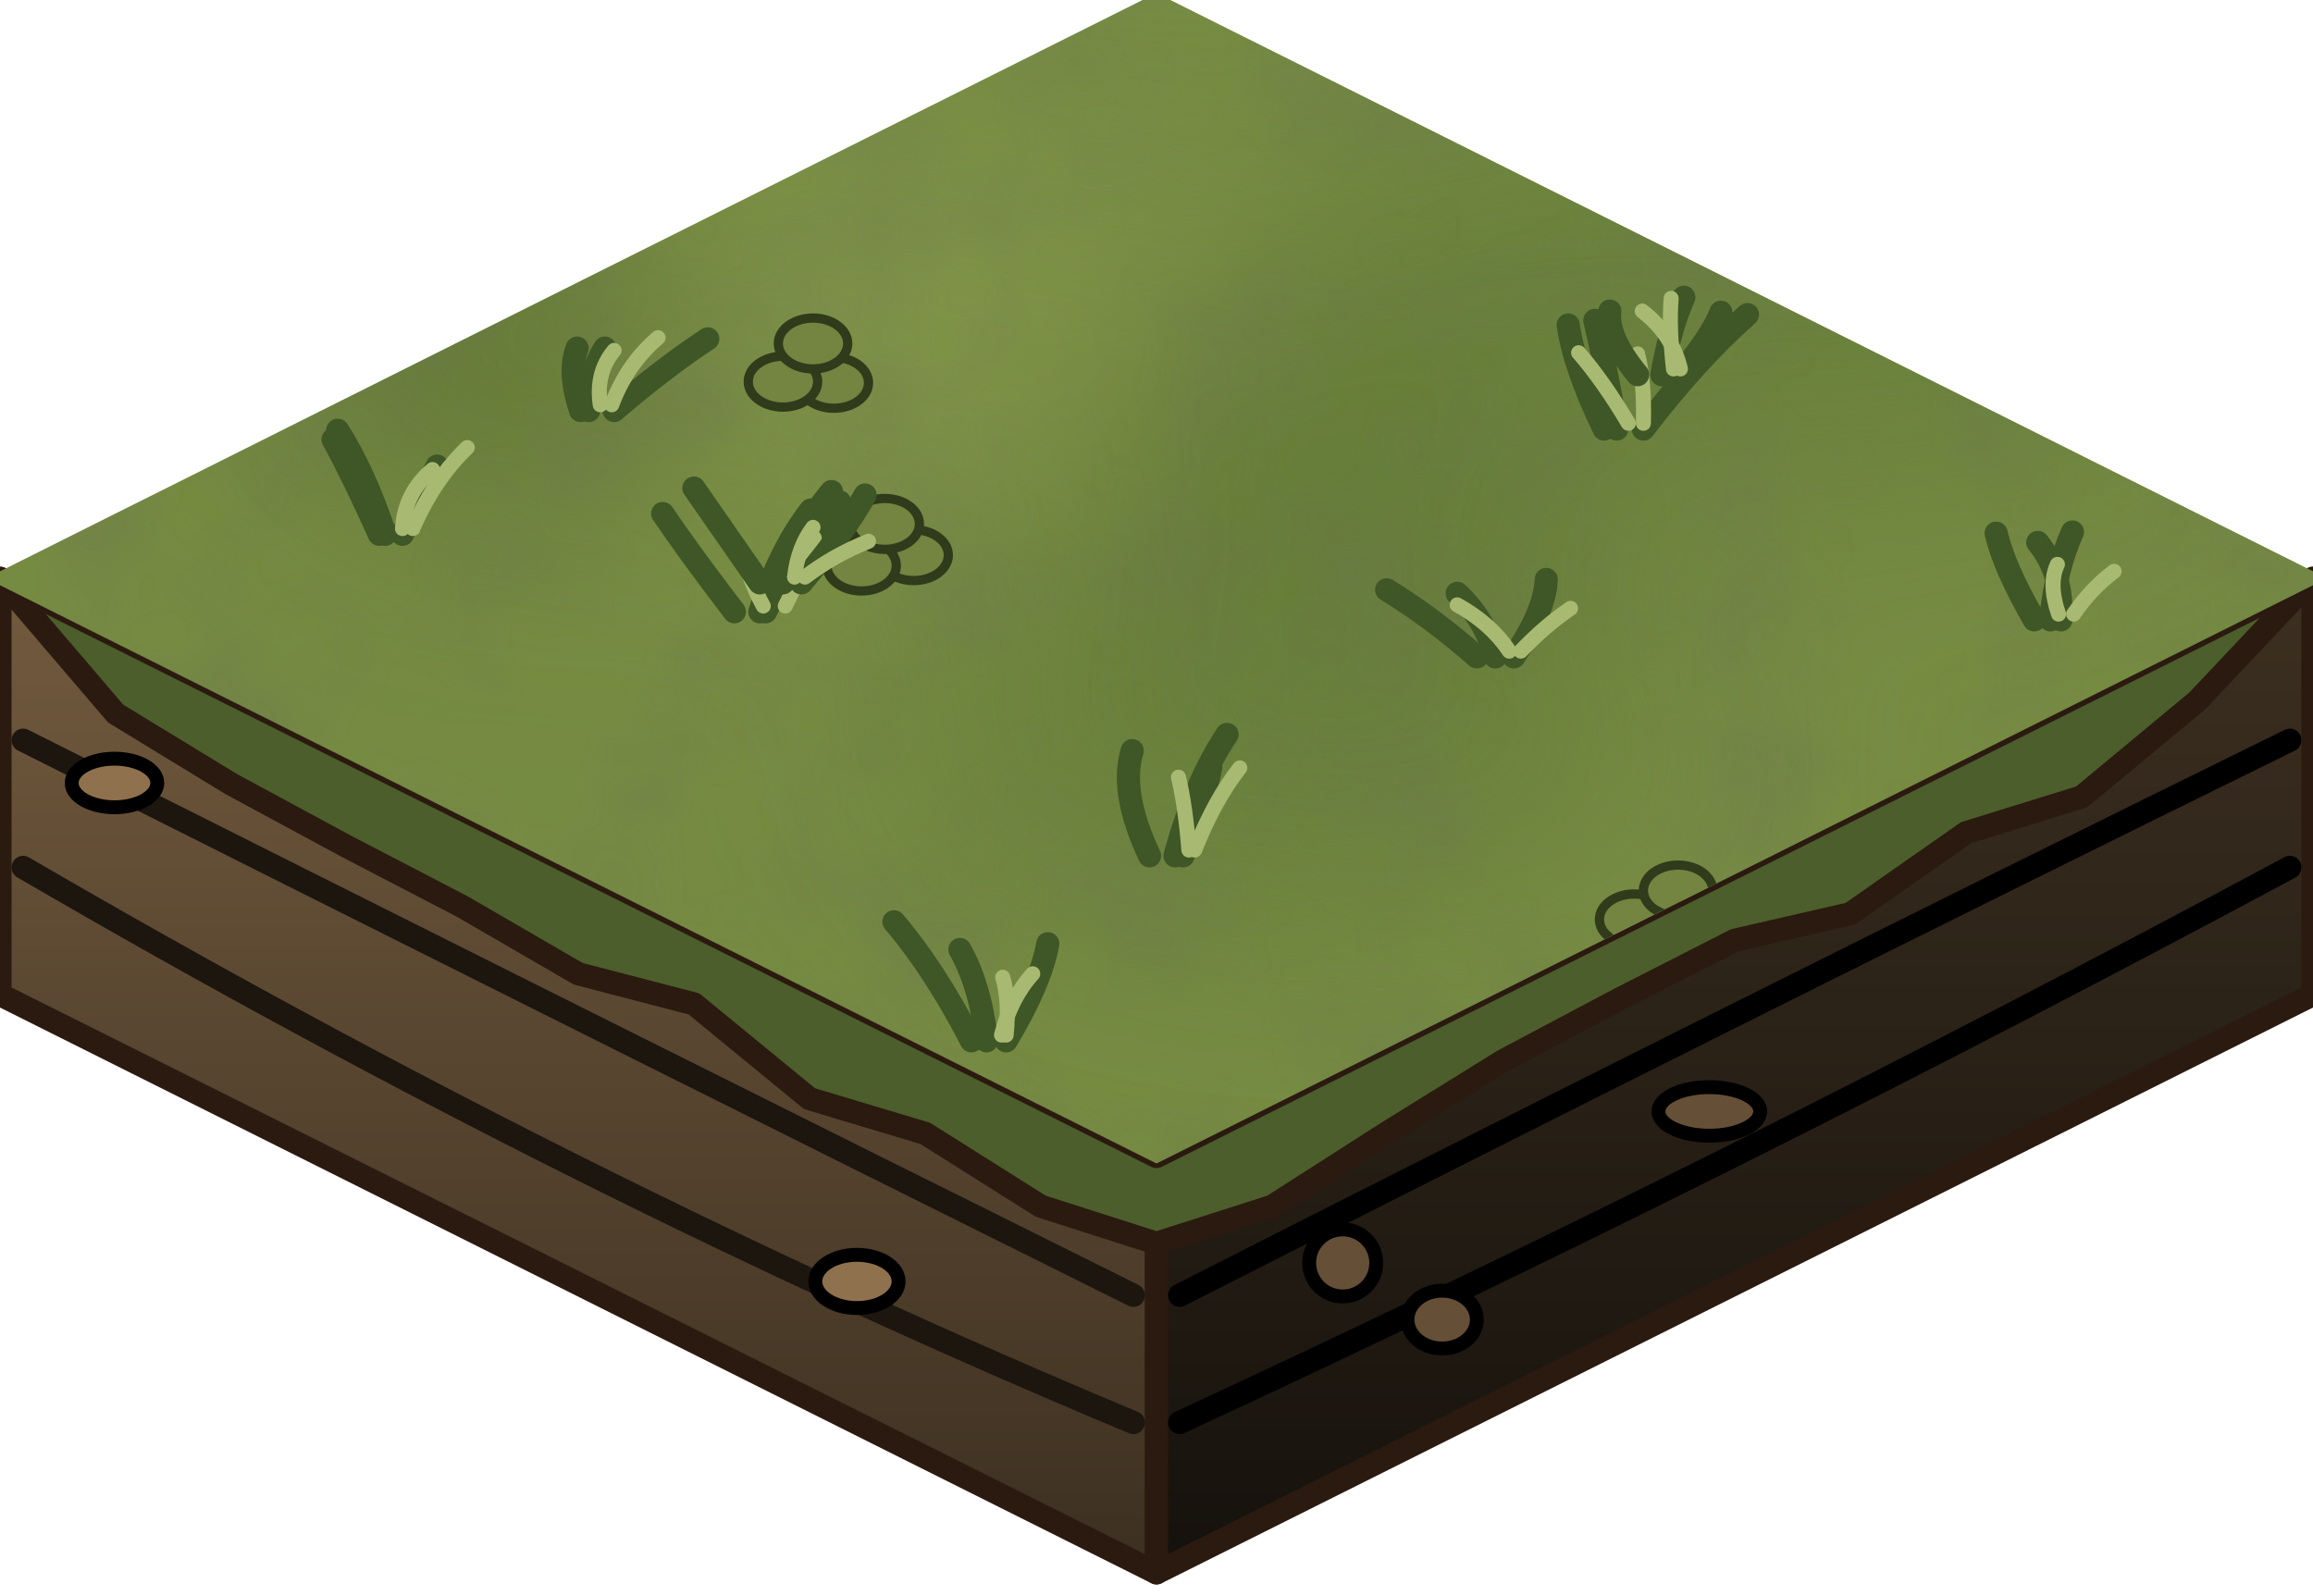
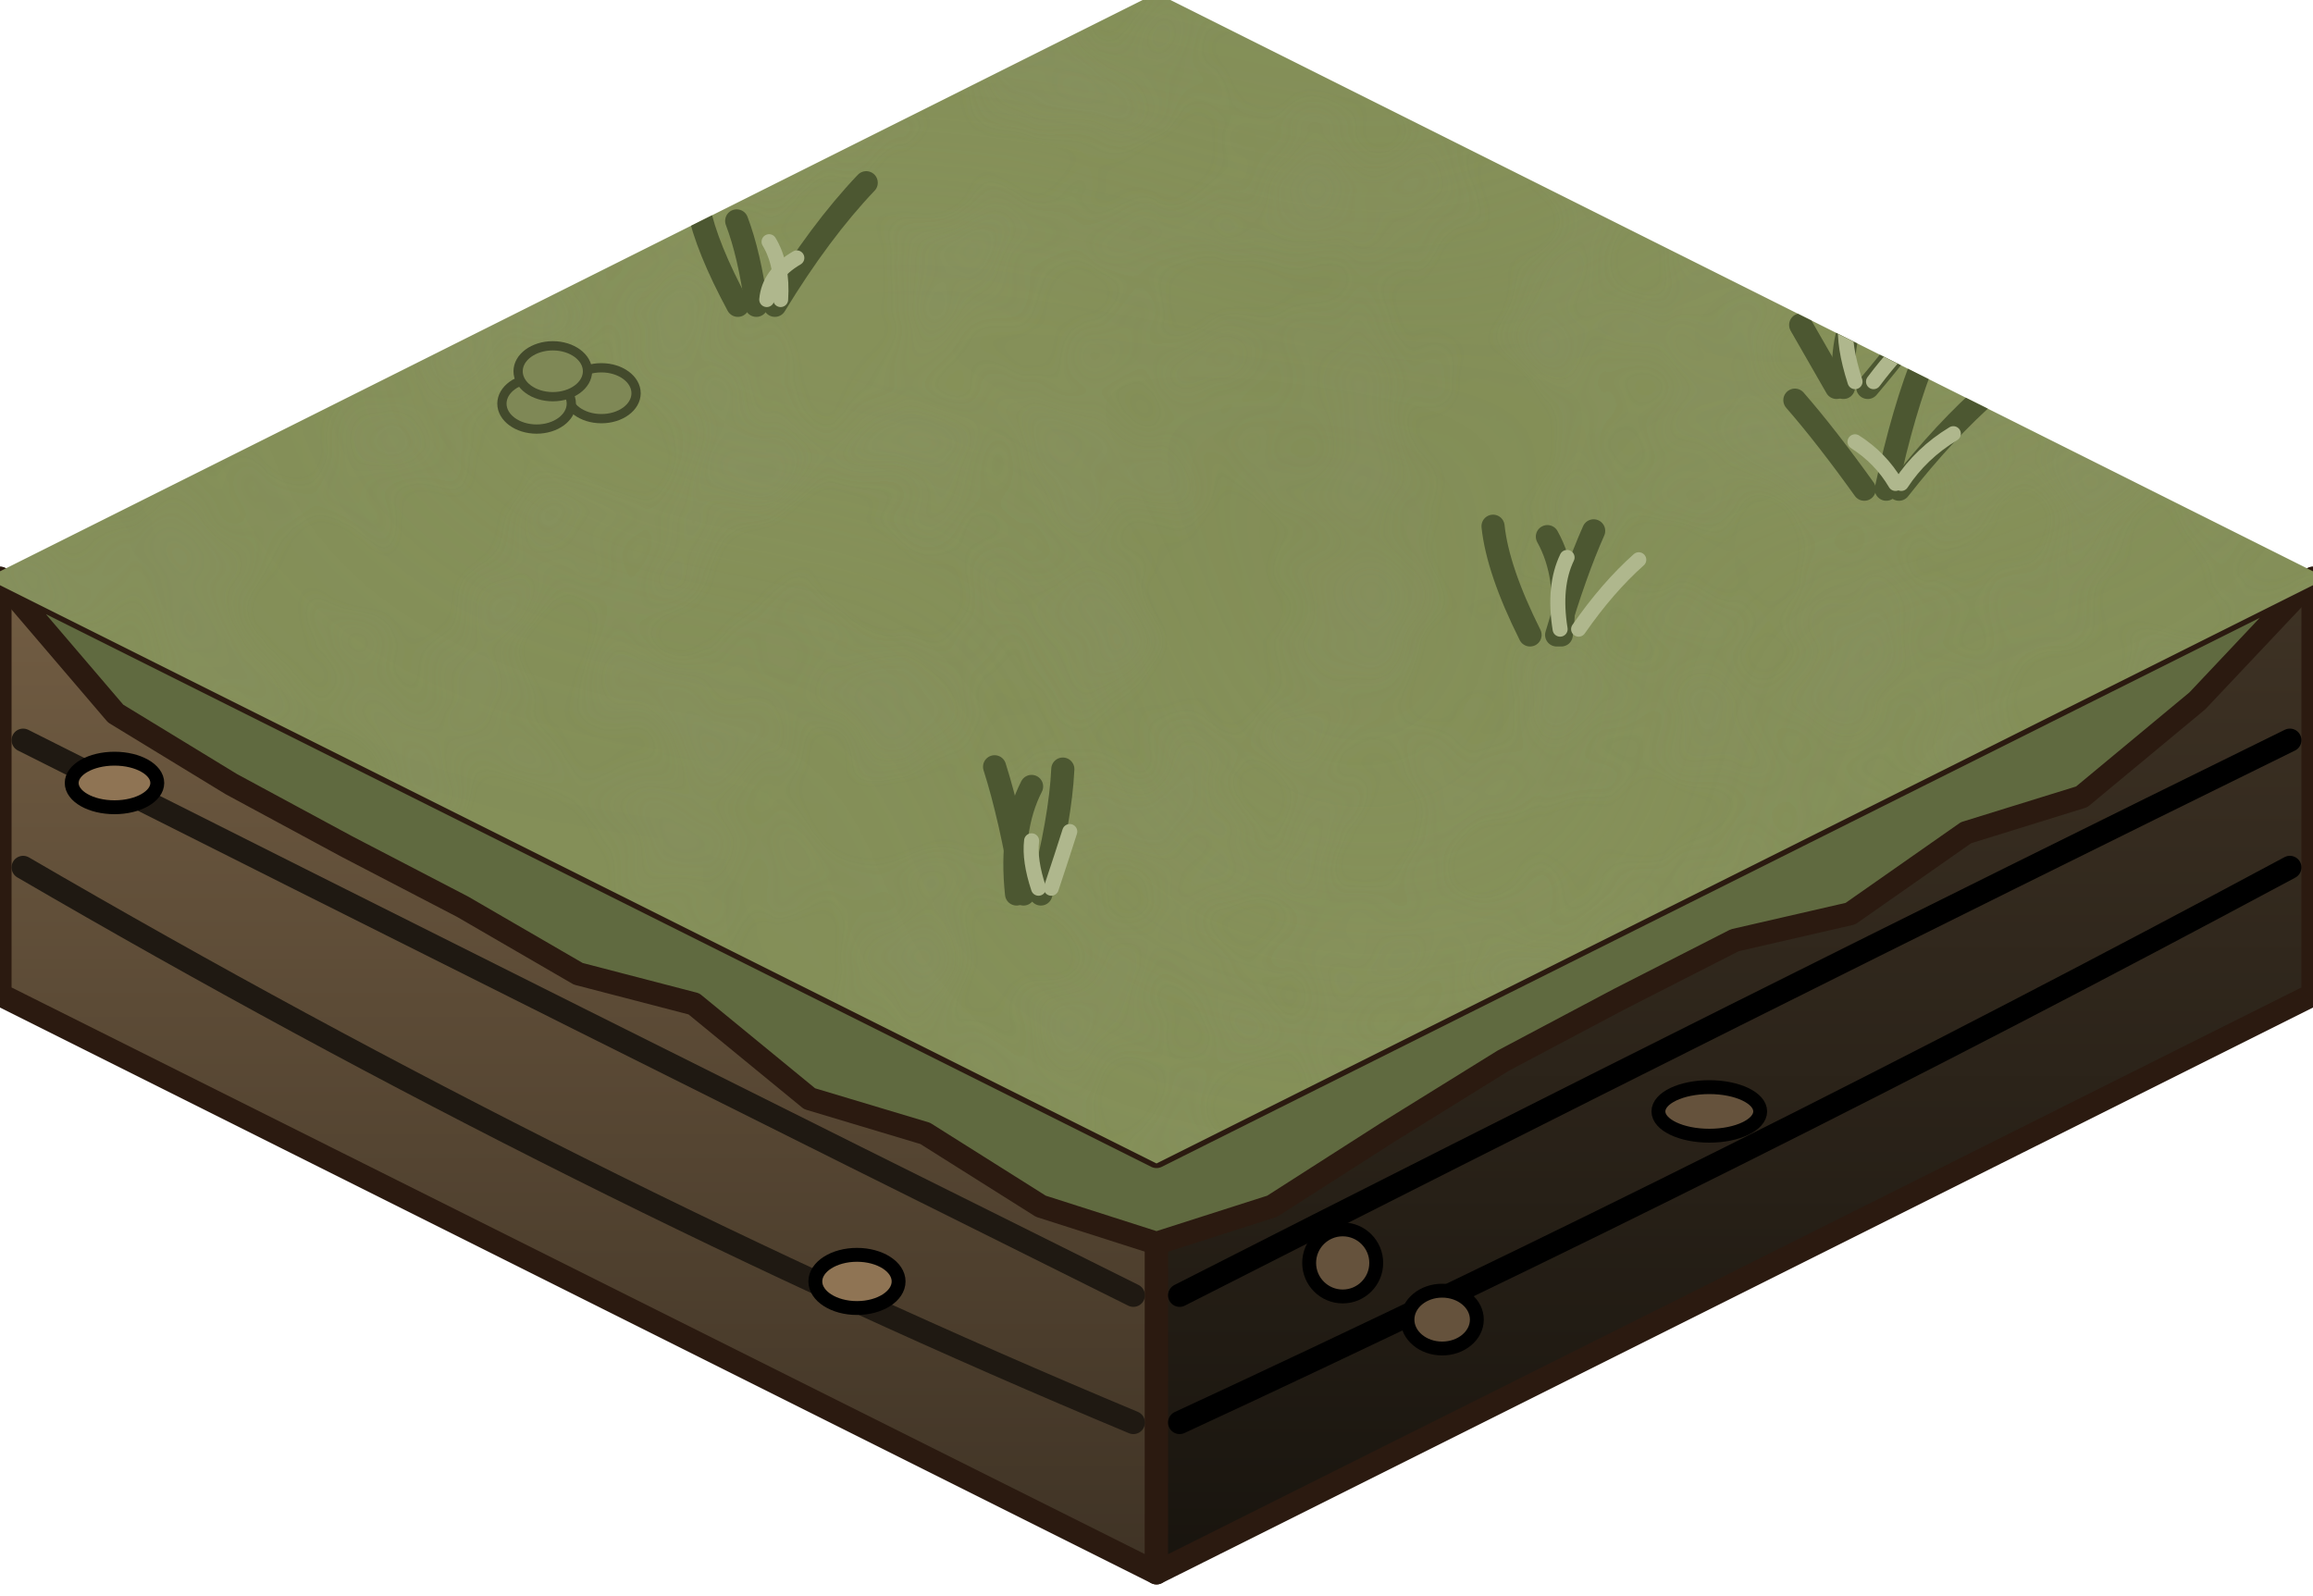
<svg xmlns="http://www.w3.org/2000/svg" width="200" height="138" viewBox="0 0 200 138">
  <defs>
    <linearGradient id="lg1" x1="0" y1="0" x2="0" y2="1">
-       <stop offset="0" stop-color="#725a3e" />
-       <stop offset="1" stop-color="#3d3021" />
+       <stop offset="0" stop-color="#725d43" />
+       <stop offset="1" stop-color="#3f3325" />
    </linearGradient>
    <linearGradient id="lg2" x1="0" y1="0" x2="0" y2="1">
-       <stop offset="0" stop-color="#3d3021" />
-       <stop offset="1" stop-color="#15110c" />
+       <stop offset="0" stop-color="#3f3325" />
+       <stop offset="1" stop-color="#18140e" />
    </linearGradient>
    <clipPath id="cp3">
      <path d="M-1.2 50 L100 -0.6 L201.2 50 L100 100.6 Z" />
    </clipPath>
    <filter id="bl4" x="-50%" y="-50%" width="200%" height="200%">
-       <feGaussianBlur stdDeviation="10" />
+       <feGaussianBlur stdDeviation="14" />
    </filter>
    <filter id="nz5" x="0" y="0" width="100%" height="100%">
-       <feTurbulence type="fractalNoise" baseFrequency="0.07" numOctaves="3" seed="93" result="t" />
-       <feColorMatrix in="t" type="matrix" values="0 0 0 0 0.141 0 0 0 0 0.176 0 0 0 0 0.082 0 0 0 0.640 -0.256" result="n" />
+       <feTurbulence type="fractalNoise" baseFrequency="0.09" numOctaves="2" seed="93" result="t" />
+       <feColorMatrix in="t" type="matrix" values="0 0 0 0 0.263 0 0 0 0 0.290 0 0 0 0 0.173 0 0 0 0.400 -0.160" result="n" />
      <feComposite in="n" in2="SourceAlpha" operator="in" />
    </filter>
    <clipPath id="cp6">
      <path d="M-1.2 50 L100 -0.6 L201.2 50 L100 100.6 Z" />
    </clipPath>
  </defs>
  <path d="M0 50 L100 100 L100 136 L0 86 Z" fill="url(#lg1)" stroke="#2b1a10" stroke-width="2" stroke-linejoin="round" stroke-linecap="round" />
  <path d="M100 100 L200 50 L200 86 L100 136 Z" fill="url(#lg2)" stroke="#2b1a10" stroke-width="2" stroke-linejoin="round" stroke-linecap="round" />
-   <path d="M2 64 Q50.0 88.141 98 112" fill="none" stroke="#1c160f" stroke-width="2" stroke-linejoin="round" stroke-linecap="round" />
+   <path d="M2 64 Q50.0 88.141 98 112" fill="none" stroke="#1f1912" stroke-width="2" stroke-linejoin="round" stroke-linecap="round" />
  <path d="M102 112 Q150.0 87.589 198 64" fill="none" stroke="#000000" stroke-width="2" stroke-linejoin="round" stroke-linecap="round" />
-   <path d="M2 75 Q50.0 102.958 98 123" fill="none" stroke="#1c160f" stroke-width="2" stroke-linejoin="round" stroke-linecap="round" />
+   <path d="M2 75 Q50.0 102.958 98 123" fill="none" stroke="#1f1912" stroke-width="2" stroke-linejoin="round" stroke-linecap="round" />
  <path d="M102 123 Q150.0 100.758 198 75" fill="none" stroke="#000000" stroke-width="2" stroke-linejoin="round" stroke-linecap="round" />
-   <ellipse cx="124.7" cy="114.1" rx="3" ry="2.5" fill="#654f37" stroke="#000000" stroke-width="1.2" />
-   <ellipse cx="147.8" cy="96.1" rx="4.4" ry="2.1" fill="#654f37" stroke="#000000" stroke-width="1.2" />
-   <ellipse cx="74.1" cy="110.8" rx="3.6" ry="2.3" fill="#90714e" stroke="#000000" stroke-width="1.2" />
-   <ellipse cx="116.1" cy="109.2" rx="2.9" ry="2.9" fill="#654f37" stroke="#000000" stroke-width="1.2" />
-   <ellipse cx="9.9" cy="67.7" rx="3.7" ry="2.1" fill="#90714e" stroke="#000000" stroke-width="1.2" />
-   <path d="M0 50 L100 100 L200 50 L200 50 L190 60.6 L180 68.9 L170 72 L160 79 L150 81.3 L140 86.4 L130 91.7 L120 97.9 L110 104.3 L100 107.5 L90 104.3 L80 98 L70 95 L60 86.8 L50 84.2 L40 78.4 L30 73.2 L20 67.8 L10 61.7 L0 50 Z" fill="#4c5e2b" stroke="#2b1a10" stroke-width="2" stroke-linejoin="round" stroke-linecap="round" />
-   <path d="M-1.2 50 L100 -0.6 L201.2 50 L100 100.6 Z" fill="#768b42" />
+   <ellipse cx="124.7" cy="114.1" rx="3" ry="2.5" fill="#65523c" stroke="#000000" stroke-width="1.2" />
+   <ellipse cx="147.8" cy="96.1" rx="4.4" ry="2.1" fill="#65523c" stroke="#000000" stroke-width="1.2" />
+   <ellipse cx="74.1" cy="110.8" rx="3.6" ry="2.3" fill="#8f7454" stroke="#000000" stroke-width="1.2" />
+   <ellipse cx="116.1" cy="109.2" rx="2.9" ry="2.9" fill="#65523c" stroke="#000000" stroke-width="1.2" />
+   <ellipse cx="9.9" cy="67.7" rx="3.7" ry="2.1" fill="#8f7454" stroke="#000000" stroke-width="1.2" />
+   <path d="M0 50 L100 100 L200 50 L200 50 L190 60.6 L180 68.9 L170 72 L160 79 L150 81.3 L140 86.4 L130 91.7 L120 97.9 L110 104.3 L100 107.5 L90 104.3 L80 98 L70 95 L60 86.8 L50 84.2 L40 78.4 L30 73.2 L20 67.8 L10 61.7 L0 50 Z" fill="#606a40" stroke="#2b1a10" stroke-width="2" stroke-linejoin="round" stroke-linecap="round" />
+   <path d="M-1.2 50 L100 -0.6 L201.2 50 L100 100.6 Z" fill="#848f58" />
  <g clip-path="url(#cp3)">
-     <g filter="url(#bl4)" opacity="0.65">
-       <ellipse cx="74.2" cy="28.8" rx="39.8" ry="14.6" fill="#86994b" />
-       <ellipse cx="161" cy="25.9" rx="30.7" ry="15.8" fill="#627a38" />
-       <ellipse cx="119.5" cy="69.1" rx="31.8" ry="10.9" fill="#86994b" />
-       <ellipse cx="115.8" cy="42.8" rx="22.2" ry="17.5" fill="#576c32" />
-       <ellipse cx="42.6" cy="29.3" rx="18.6" ry="13.5" fill="#576c32" />
-       <ellipse cx="111.4" cy="63.1" rx="32.8" ry="16.6" fill="#627a38" />
-       <ellipse cx="139.7" cy="25.4" rx="33.3" ry="15.2" fill="#627a38" />
+     <g filter="url(#bl4)" opacity="0.25">
+       <ellipse cx="74.2" cy="28.8" rx="39.8" ry="14.6" fill="#909b62" />
+       <ellipse cx="161" cy="25.9" rx="30.7" ry="15.8" fill="#909b62" />
+       <ellipse cx="119.5" cy="69.1" rx="31.8" ry="10.9" fill="#909b62" />
+       <ellipse cx="115.8" cy="42.8" rx="22.2" ry="17.5" fill="#77834f" />
    </g>
  </g>
  <path d="M-1.2 50 L100 -0.6 L201.2 50 L100 100.6 Z" fill="#000" filter="url(#nz5)" />
  <g clip-path="url(#cp6)">
-     <ellipse cx="45.9" cy="22.1" rx="3" ry="2.2" fill="#748441" stroke="#2f3b1b" stroke-width="0.8" />
-     <ellipse cx="40.6" cy="22.1" rx="3" ry="2.2" fill="#748441" stroke="#2f3b1b" stroke-width="0.8" />
-     <ellipse cx="42.9" cy="19.2" rx="3" ry="2.2" fill="#748441" stroke="#2f3b1b" stroke-width="0.8" />
-     <ellipse cx="146.3" cy="80.3" rx="3" ry="2.2" fill="#748441" stroke="#2f3b1b" stroke-width="0.8" />
-     <ellipse cx="141.3" cy="79.5" rx="3" ry="2.2" fill="#748441" stroke="#2f3b1b" stroke-width="0.8" />
-     <ellipse cx="145.1" cy="77" rx="3" ry="2.2" fill="#748441" stroke="#2f3b1b" stroke-width="0.8" />
-     <ellipse cx="72.1" cy="33.1" rx="3" ry="2.2" fill="#748441" stroke="#2f3b1b" stroke-width="0.8" />
-     <ellipse cx="67.7" cy="33" rx="3" ry="2.2" fill="#748441" stroke="#2f3b1b" stroke-width="0.8" />
-     <ellipse cx="70.3" cy="29.7" rx="3" ry="2.2" fill="#748441" stroke="#2f3b1b" stroke-width="0.8" />
-     <ellipse cx="79" cy="48" rx="3" ry="2.2" fill="#748441" stroke="#2f3b1b" stroke-width="0.8" />
-     <ellipse cx="74.5" cy="48.9" rx="3" ry="2.2" fill="#748441" stroke="#2f3b1b" stroke-width="0.8" />
-     <ellipse cx="76.5" cy="45.3" rx="3" ry="2.2" fill="#748441" stroke="#2f3b1b" stroke-width="0.8" />
-     <path d="M63.5 52.9 Q59.6 47.8 57.3 44.4" fill="none" stroke="#3f5626" stroke-width="2" stroke-linecap="round" />
-     <path d="M65.7 52.9 Q67.4 47.6 70.1 44.1" fill="none" stroke="#3f5626" stroke-width="2" stroke-linecap="round" />
-     <path d="M66.2 52.9 Q69 47.2 72.6 43.4" fill="none" stroke="#3f5626" stroke-width="2" stroke-linecap="round" />
-     <path d="M66 52.4 Q64.7 50 64.5 48.4" fill="none" stroke="#a8ba72" stroke-width="1.3" stroke-linecap="round" />
-     <path d="M67.9 52.4 Q69.7 48.8 70.4 46.5" fill="none" stroke="#a8ba72" stroke-width="1.3" stroke-linecap="round" />
-     <path d="M138.7 37.1 Q136.1 31.7 135.6 28.1" fill="none" stroke="#3f5626" stroke-width="2" stroke-linecap="round" />
-     <path d="M139.8 37.1 Q138.8 31.5 137.9 27.7" fill="none" stroke="#3f5626" stroke-width="2" stroke-linecap="round" />
-     <path d="M142.1 37.1 Q146.6 31.2 151.1 27.2" fill="none" stroke="#3f5626" stroke-width="2" stroke-linecap="round" />
-     <path d="M140.8 36.6 Q138.6 32.9 136.5 30.5" fill="none" stroke="#a8ba72" stroke-width="1.3" stroke-linecap="round" />
-     <path d="M142.1 36.6 Q142.2 33 141.6 30.6" fill="none" stroke="#a8ba72" stroke-width="1.3" stroke-linecap="round" />
-     <path d="M65.7 50.4 Q62.3 45.5 60 42.2" fill="none" stroke="#3f5626" stroke-width="2" stroke-linecap="round" />
-     <path d="M67.7 50.4 Q69.2 45.7 71.9 42.5" fill="none" stroke="#3f5626" stroke-width="2" stroke-linecap="round" />
-     <path d="M69.3 50.4 Q73.1 45.9 74.8 42.8" fill="none" stroke="#3f5626" stroke-width="2" stroke-linecap="round" />
-     <path d="M68.7 49.9 Q69 47.3 70.3 45.6" fill="none" stroke="#a8ba72" stroke-width="1.3" stroke-linecap="round" />
-     <path d="M69.6 49.9 Q72.1 48 75.1 46.8" fill="none" stroke="#a8ba72" stroke-width="1.3" stroke-linecap="round" />
-     <path d="M50.2 35.5 Q49.1 32.2 49.9 30.1" fill="none" stroke="#3f5626" stroke-width="2" stroke-linecap="round" />
-     <path d="M50.9 35.5 Q50.9 32.3 52.3 30.1" fill="none" stroke="#3f5626" stroke-width="2" stroke-linecap="round" />
-     <path d="M53.1 35.5 Q57.4 31.8 61.2 29.3" fill="none" stroke="#3f5626" stroke-width="2" stroke-linecap="round" />
-     <path d="M51.9 35 Q51.5 32.2 53.1 30.3" fill="none" stroke="#a8ba72" stroke-width="1.3" stroke-linecap="round" />
-     <path d="M52.9 35 Q54.2 31.5 56.9 29.2" fill="none" stroke="#a8ba72" stroke-width="1.3" stroke-linecap="round" />
-     <path d="M84 90 Q80.8 83.8 77.3 79.7" fill="none" stroke="#3f5626" stroke-width="2" stroke-linecap="round" />
-     <path d="M85.3 90 Q84.8 85.3 83 82.1" fill="none" stroke="#3f5626" stroke-width="2" stroke-linecap="round" />
-     <path d="M87 90 Q90 85 90.6 81.6" fill="none" stroke="#3f5626" stroke-width="2" stroke-linecap="round" />
-     <path d="M86.6 89.5 Q87.4 86.3 89.3 84.2" fill="none" stroke="#a8ba72" stroke-width="1.3" stroke-linecap="round" />
-     <path d="M87 89.5 Q87.3 86.5 86.7 84.5" fill="none" stroke="#a8ba72" stroke-width="1.3" stroke-linecap="round" />
-     <path d="M141.6 32.4 Q138.9 29.1 139.2 26.9" fill="none" stroke="#3f5626" stroke-width="2" stroke-linecap="round" />
-     <path d="M143.7 32.4 Q144.4 28.4 145.6 25.7" fill="none" stroke="#3f5626" stroke-width="2" stroke-linecap="round" />
-     <path d="M145.2 32.4 Q148 29.1 148.8 27" fill="none" stroke="#3f5626" stroke-width="2" stroke-linecap="round" />
-     <path d="M144.7 31.9 Q144.3 28.3 144.5 25.8" fill="none" stroke="#a8ba72" stroke-width="1.3" stroke-linecap="round" />
-     <path d="M145.3 31.9 Q144.6 28.9 142 26.9" fill="none" stroke="#a8ba72" stroke-width="1.3" stroke-linecap="round" />
-     <path d="M99.4 74 Q96.8 68.5 97.9 64.9" fill="none" stroke="#3f5626" stroke-width="2" stroke-linecap="round" />
-     <path d="M101.6 74 Q103.3 67.7 106.1 63.5" fill="none" stroke="#3f5626" stroke-width="2" stroke-linecap="round" />
-     <path d="M102.3 74 Q104.1 69.4 104.7 66.3" fill="none" stroke="#3f5626" stroke-width="2" stroke-linecap="round" />
-     <path d="M102.8 73.5 Q102.5 69.7 101.9 67.2" fill="none" stroke="#a8ba72" stroke-width="1.3" stroke-linecap="round" />
-     <path d="M103.3 73.5 Q105 69.2 107.2 66.4" fill="none" stroke="#a8ba72" stroke-width="1.3" stroke-linecap="round" />
-     <path d="M32.8 46.2 Q30.6 41.3 28.8 38" fill="none" stroke="#3f5626" stroke-width="2" stroke-linecap="round" />
-     <path d="M33.3 46.2 Q31.5 40.8 29.2 37.2" fill="none" stroke="#3f5626" stroke-width="2" stroke-linecap="round" />
-     <path d="M34.8 46.2 Q36.6 42.7 37.8 40.3" fill="none" stroke="#3f5626" stroke-width="2" stroke-linecap="round" />
-     <path d="M34.8 45.7 Q35 42.6 37.4 40.6" fill="none" stroke="#a8ba72" stroke-width="1.3" stroke-linecap="round" />
-     <path d="M35.7 45.7 Q37.5 41.5 40.4 38.7" fill="none" stroke="#a8ba72" stroke-width="1.3" stroke-linecap="round" />
-     <path d="M175.9 53.6 Q173.3 49.1 172.6 46.1" fill="none" stroke="#3f5626" stroke-width="2" stroke-linecap="round" />
-     <path d="M177.3 53.6 Q177.8 49.1 179.2 46" fill="none" stroke="#3f5626" stroke-width="2" stroke-linecap="round" />
-     <path d="M178.2 53.6 Q178.4 49.6 176.2 46.9" fill="none" stroke="#3f5626" stroke-width="2" stroke-linecap="round" />
-     <path d="M178 53.1 Q177.1 50.5 177.9 48.8" fill="none" stroke="#a8ba72" stroke-width="1.3" stroke-linecap="round" />
-     <path d="M179.3 53.1 Q180.8 50.9 182.8 49.4" fill="none" stroke="#a8ba72" stroke-width="1.3" stroke-linecap="round" />
-     <path d="M127.7 56.8 Q123.7 53.3 119.9 51" fill="none" stroke="#3f5626" stroke-width="2" stroke-linecap="round" />
-     <path d="M129.3 56.8 Q128.4 53.5 126 51.3" fill="none" stroke="#3f5626" stroke-width="2" stroke-linecap="round" />
-     <path d="M130.9 56.8 Q133.6 52.8 133.7 50.1" fill="none" stroke="#3f5626" stroke-width="2" stroke-linecap="round" />
-     <path d="M130.5 56.3 Q128.9 53.9 126 52.3" fill="none" stroke="#a8ba72" stroke-width="1.3" stroke-linecap="round" />
-     <path d="M131.5 56.3 Q133.6 54.1 135.8 52.6" fill="none" stroke="#a8ba72" stroke-width="1.3" stroke-linecap="round" />
+     <ellipse cx="52" cy="34" rx="3" ry="2.2" fill="#7f8856" stroke="#434a2c" stroke-width="0.8" />
+     <ellipse cx="46.4" cy="34.9" rx="3" ry="2.2" fill="#7f8856" stroke="#434a2c" stroke-width="0.8" />
+     <ellipse cx="47.8" cy="32.1" rx="3" ry="2.2" fill="#7f8856" stroke="#434a2c" stroke-width="0.8" />
+     <path d="M132.3 54.9 Q129.5 49.3 129.1 45.5" fill="none" stroke="#4c5731" stroke-width="2" stroke-linecap="round" />
+     <path d="M134.6 54.9 Q136.2 49.5 137.8 45.9" fill="none" stroke="#4c5731" stroke-width="2" stroke-linecap="round" />
+     <path d="M135 54.9 Q135.7 49.8 133.8 46.4" fill="none" stroke="#4c5731" stroke-width="2" stroke-linecap="round" />
+     <path d="M134.9 54.4 Q134.3 50.7 135.5 48.2" fill="none" stroke="#afb78d" stroke-width="1.3" stroke-linecap="round" />
+     <path d="M136.5 54.4 Q139 50.8 141.7 48.4" fill="none" stroke="#afb78d" stroke-width="1.3" stroke-linecap="round" />
+     <path d="M63.8 26.4 Q61.1 21.4 60.4 18" fill="none" stroke="#4c5731" stroke-width="2" stroke-linecap="round" />
+     <path d="M65.4 26.4 Q64.8 22 63.7 19.1" fill="none" stroke="#4c5731" stroke-width="2" stroke-linecap="round" />
+     <path d="M67 26.4 Q70.9 20 74.9 15.8" fill="none" stroke="#4c5731" stroke-width="2" stroke-linecap="round" />
+     <path d="M66.3 25.9 Q66.5 23.7 68.9 22.3" fill="none" stroke="#afb78d" stroke-width="1.3" stroke-linecap="round" />
+     <path d="M67.5 25.9 Q67.7 22.9 66.5 20.9" fill="none" stroke="#afb78d" stroke-width="1.3" stroke-linecap="round" />
+     <path d="M158.8 33.5 Q156.9 30.2 155.7 28.1" fill="none" stroke="#4c5731" stroke-width="2" stroke-linecap="round" />
+     <path d="M159.4 33.5 Q159.3 30.8 159.7 29.1" fill="none" stroke="#4c5731" stroke-width="2" stroke-linecap="round" />
+     <path d="M161.5 33.5 Q164.9 29.5 166.5 26.9" fill="none" stroke="#4c5731" stroke-width="2" stroke-linecap="round" />
+     <path d="M160.4 33 Q159.4 29.9 159.6 27.9" fill="none" stroke="#afb78d" stroke-width="1.3" stroke-linecap="round" />
+     <path d="M162 33 Q164.1 30.2 166.2 28.4" fill="none" stroke="#afb78d" stroke-width="1.3" stroke-linecap="round" />
+     <path d="M87.9 77.3 Q87.3 71.7 89.2 68" fill="none" stroke="#4c5731" stroke-width="2" stroke-linecap="round" />
+     <path d="M88.5 77.3 Q87.4 70.7 86 66.3" fill="none" stroke="#4c5731" stroke-width="2" stroke-linecap="round" />
+     <path d="M90 77.3 Q91.7 70.8 91.9 66.5" fill="none" stroke="#4c5731" stroke-width="2" stroke-linecap="round" />
+     <path d="M89.8 76.8 Q89 74.4 89.2 72.7" fill="none" stroke="#afb78d" stroke-width="1.3" stroke-linecap="round" />
+     <path d="M90.9 76.8 Q91.9 73.8 92.5 71.9" fill="none" stroke="#afb78d" stroke-width="1.3" stroke-linecap="round" />
+     <path d="M161.2 42.3 Q157.9 37.7 155.2 34.6" fill="none" stroke="#4c5731" stroke-width="2" stroke-linecap="round" />
+     <path d="M163.1 42.3 Q164.6 35.3 166.5 30.7" fill="none" stroke="#4c5731" stroke-width="2" stroke-linecap="round" />
+     <path d="M164.2 42.3 Q168.2 37.2 172.1 33.8" fill="none" stroke="#4c5731" stroke-width="2" stroke-linecap="round" />
+     <path d="M163.9 41.8 Q162.6 39.6 160.4 38.2" fill="none" stroke="#afb78d" stroke-width="1.3" stroke-linecap="round" />
+     <path d="M164.4 41.8 Q166.1 39.2 168.9 37.5" fill="none" stroke="#afb78d" stroke-width="1.3" stroke-linecap="round" />
  </g>
</svg>
